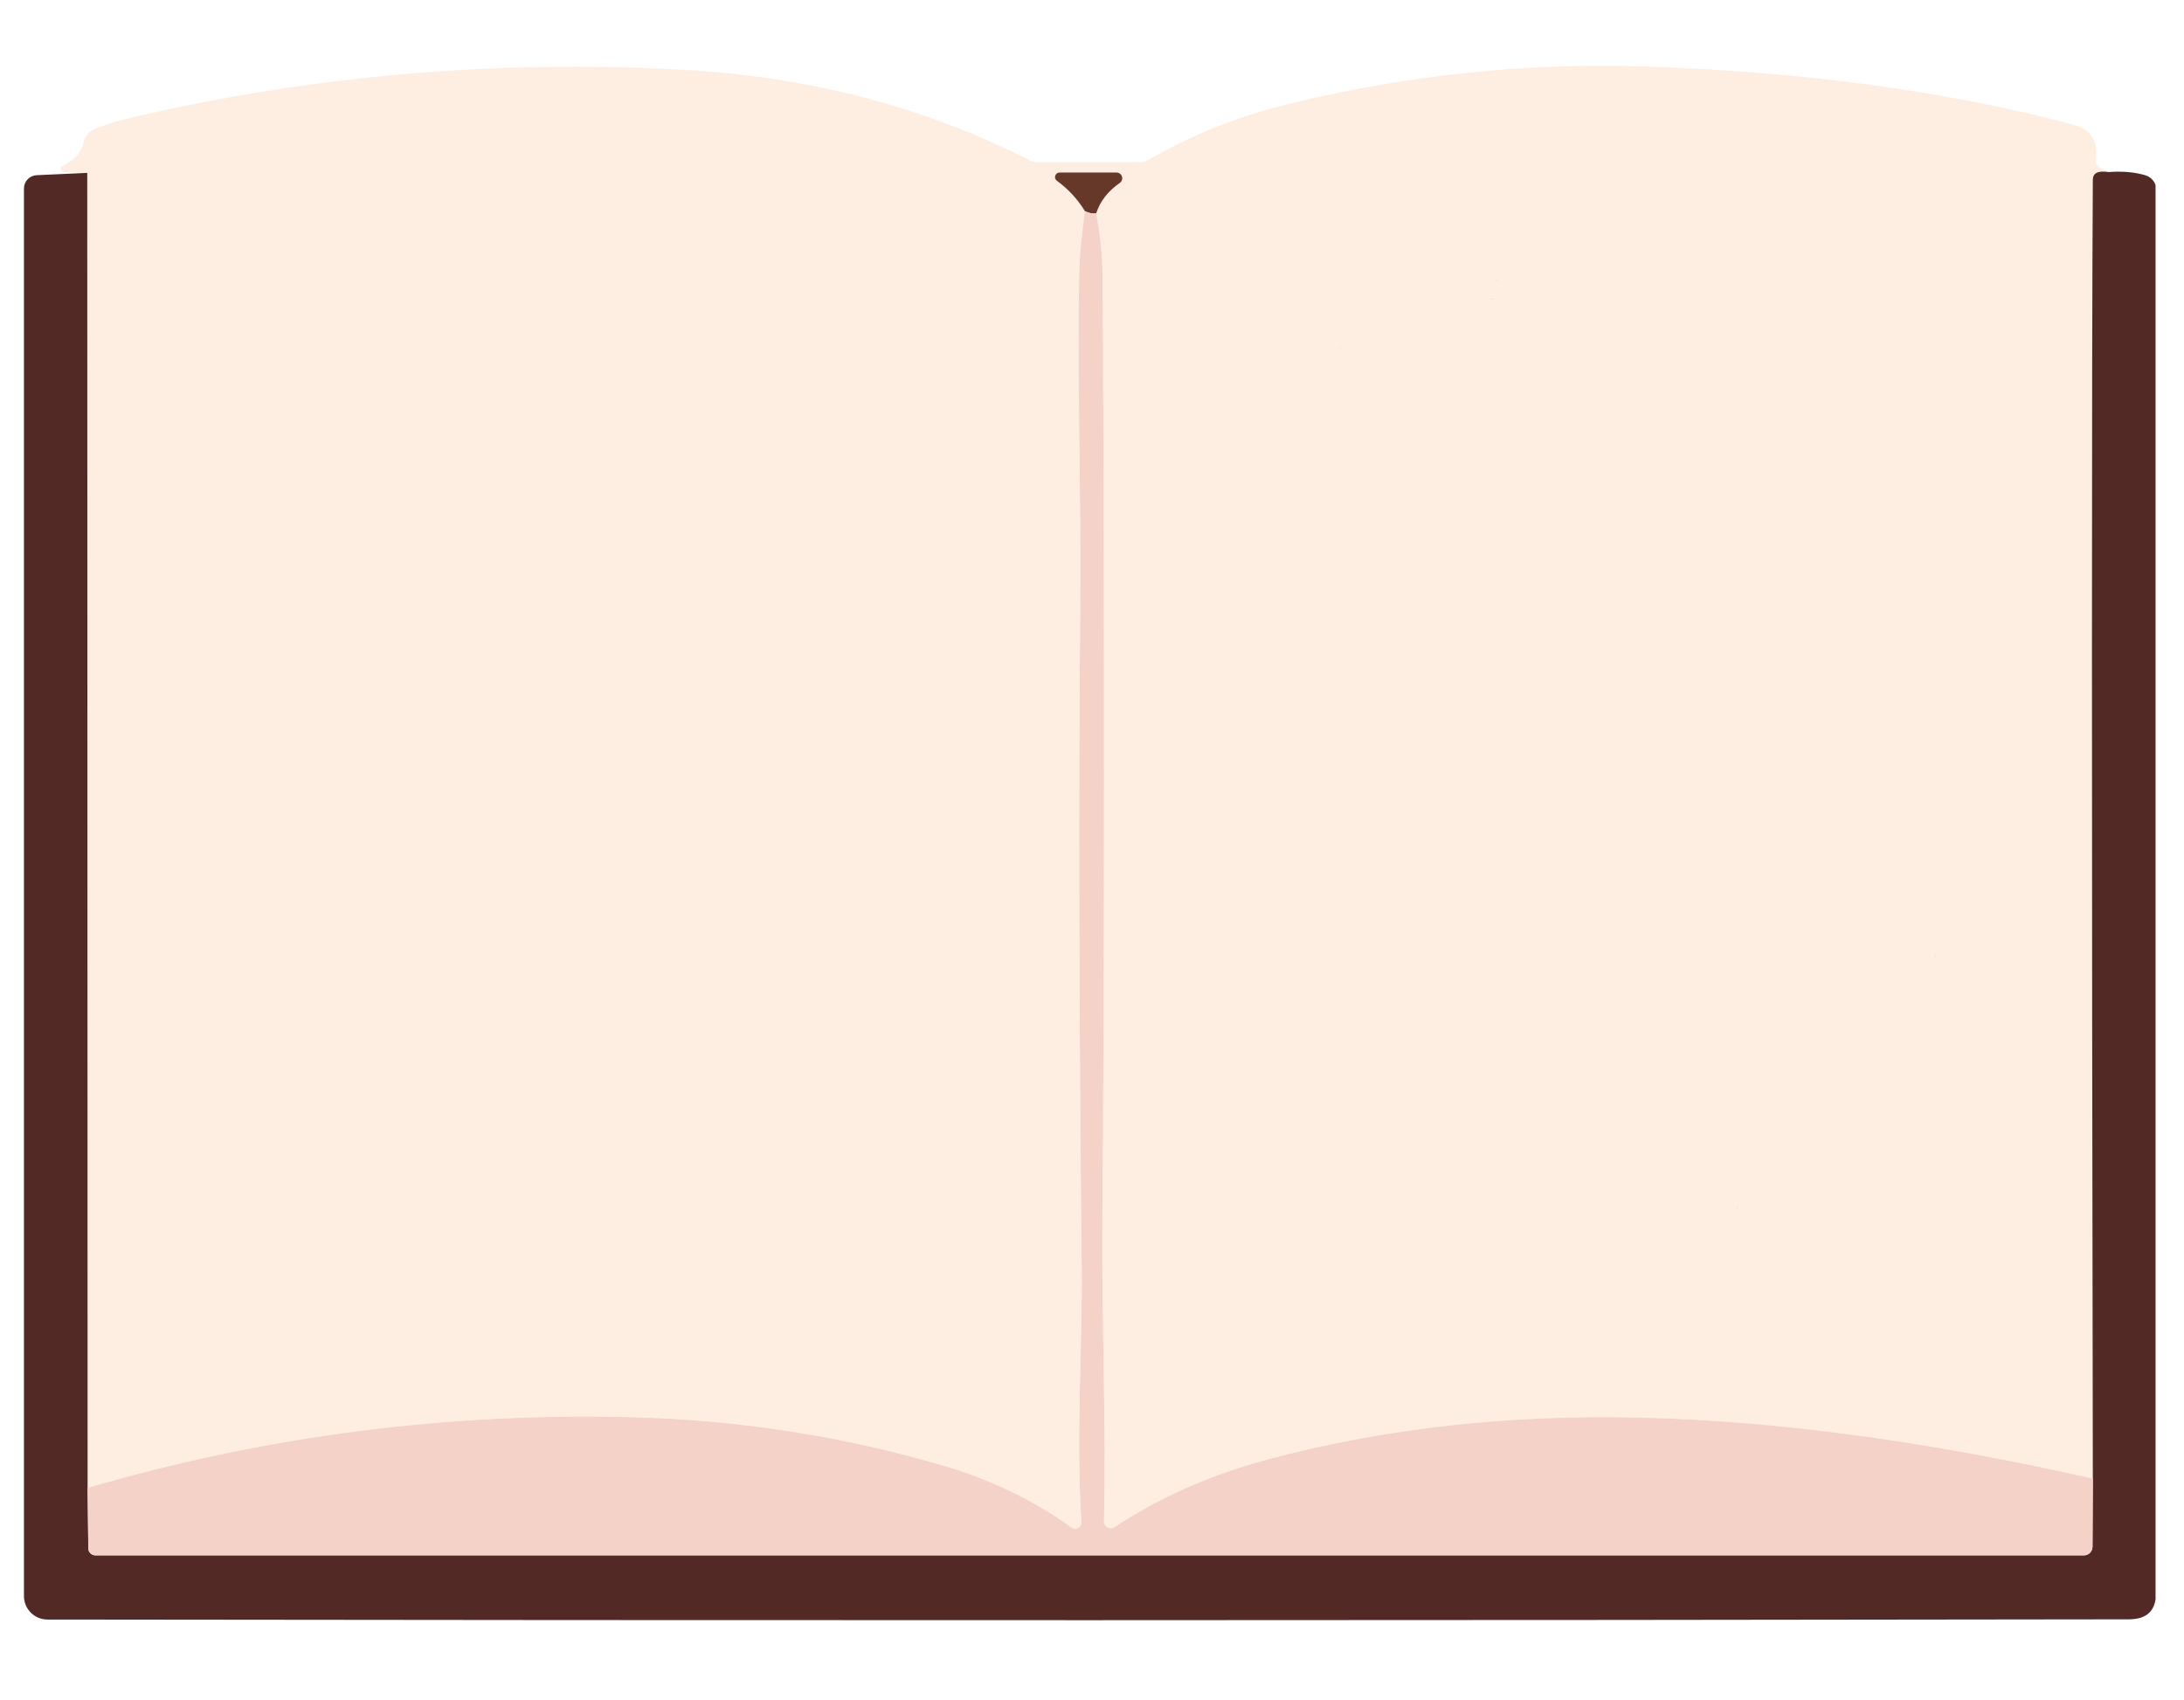
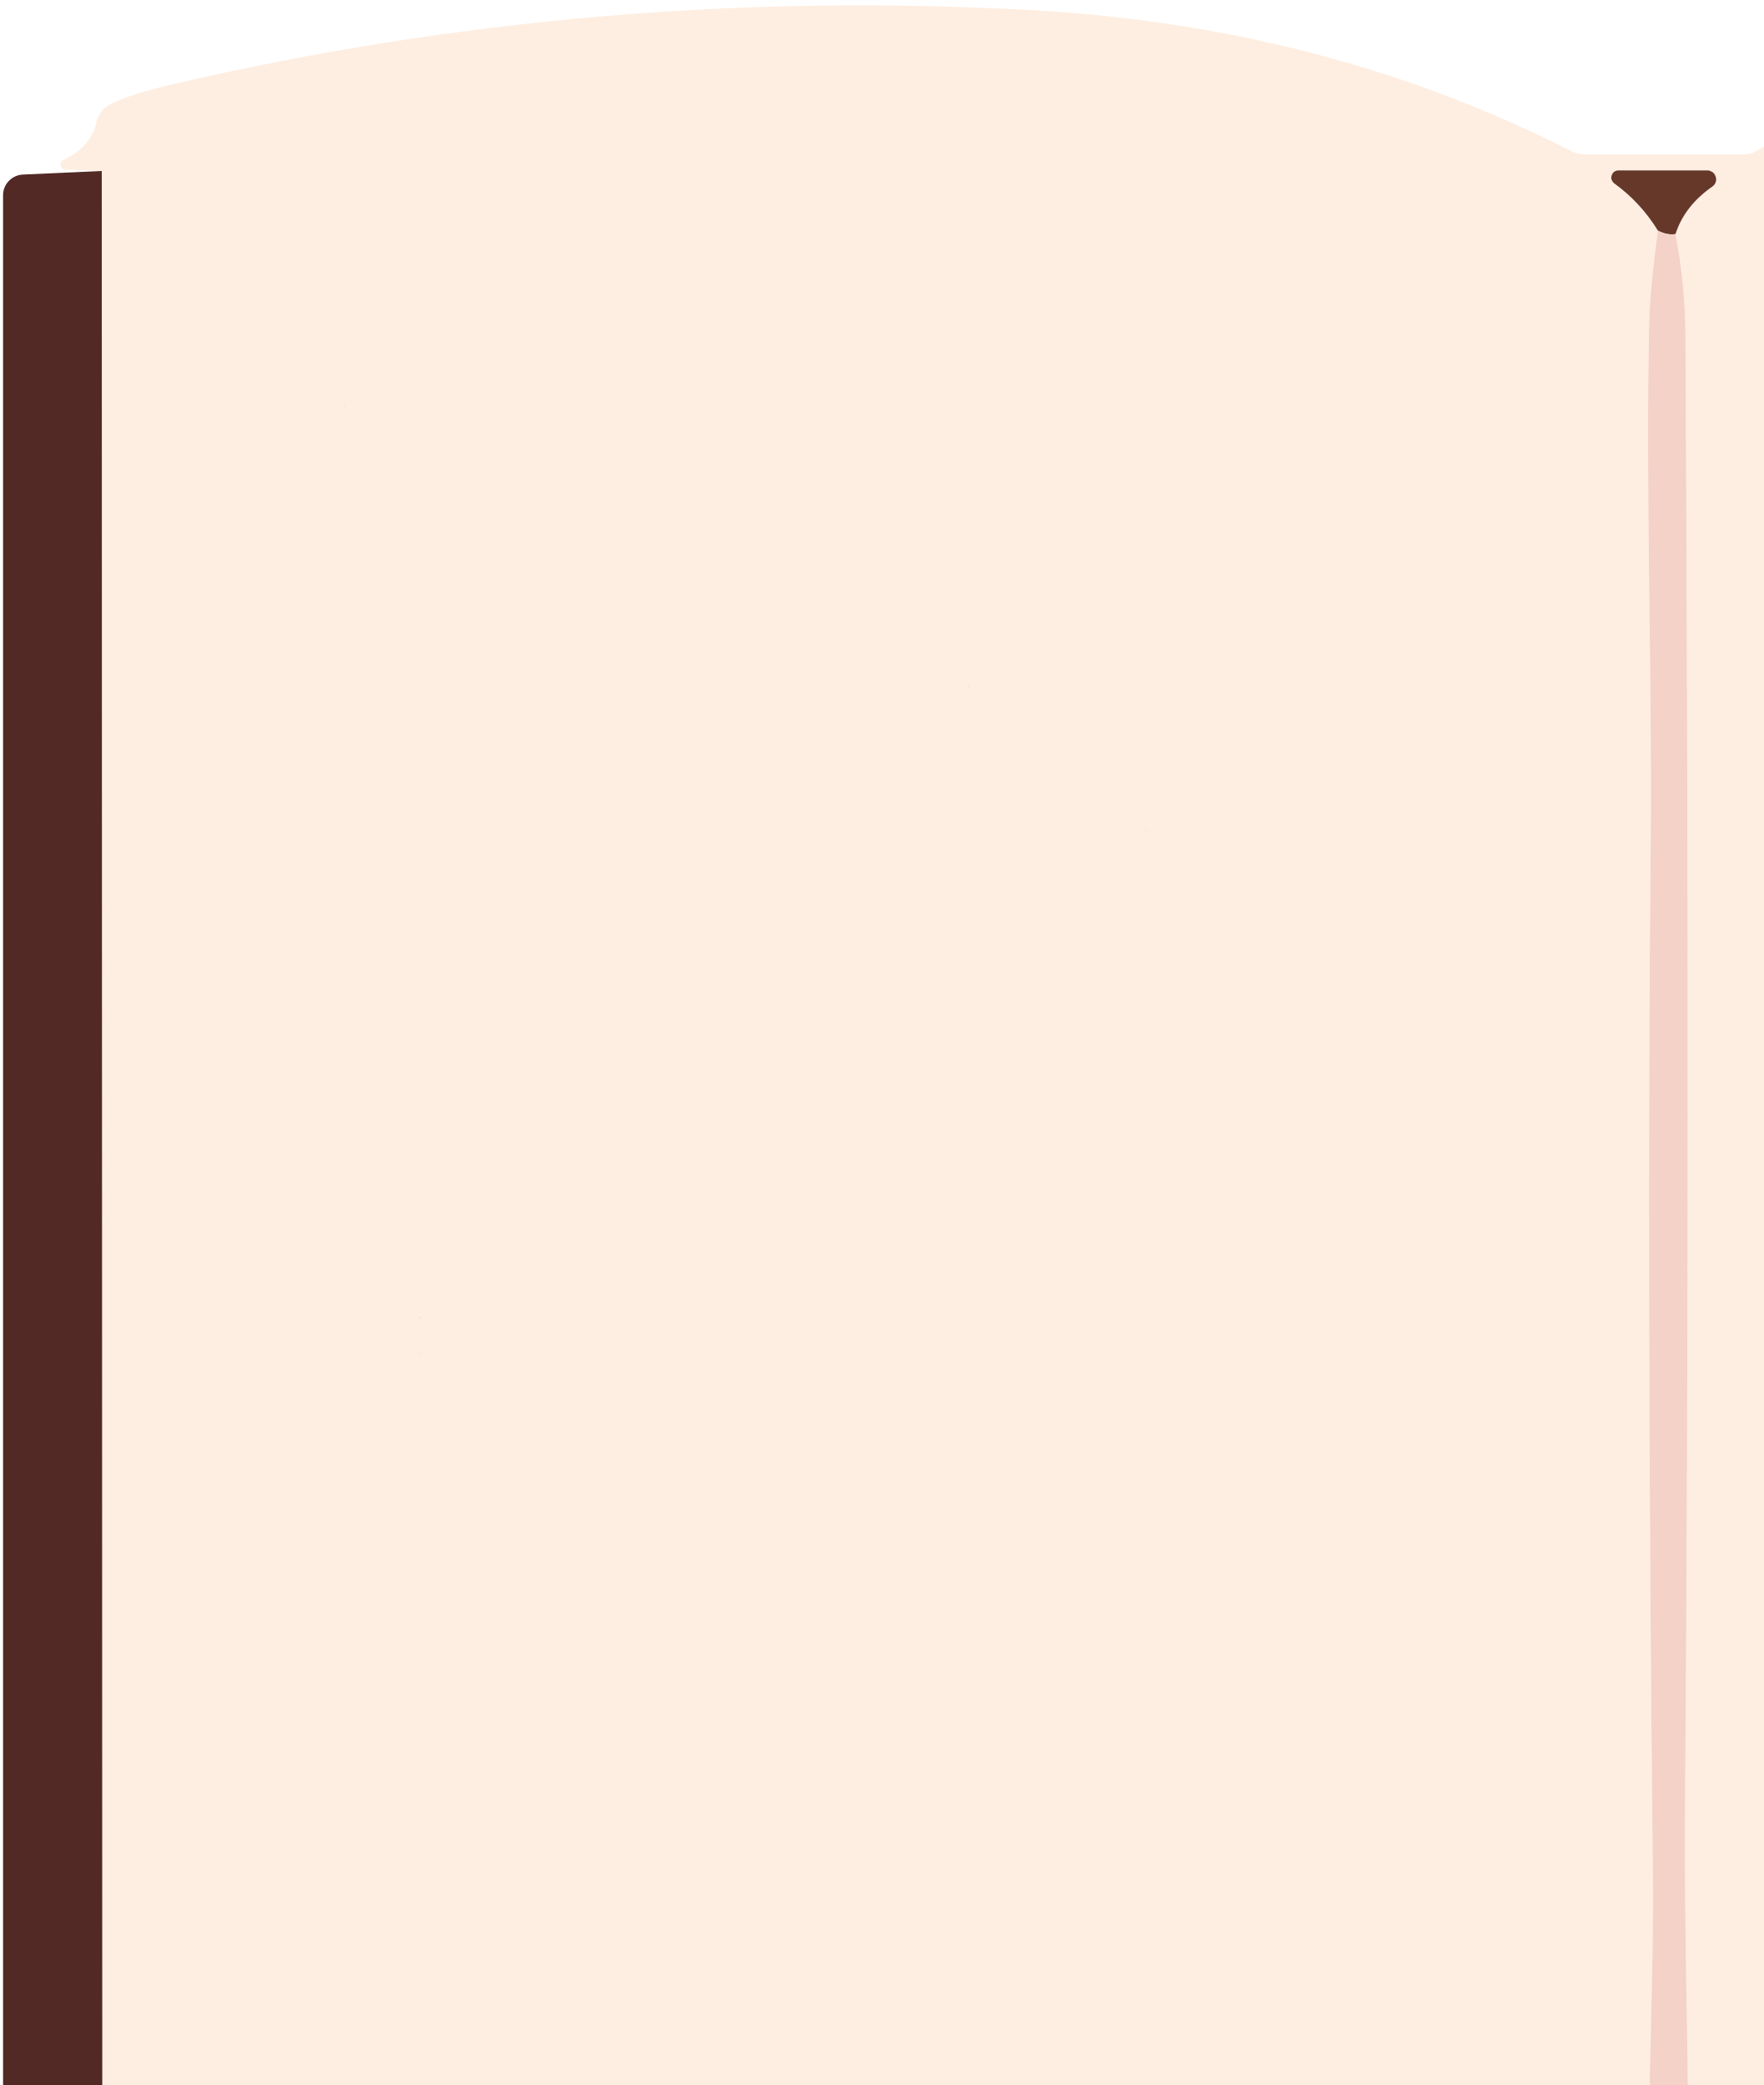
- <svg xmlns="http://www.w3.org/2000/svg" version="1.2" viewBox="0 0 794 618" width="794" height="618">
+ <svg xmlns="http://www.w3.org/2000/svg" version="1.2" viewBox="0 0 411 486" width="411" height="486">
  <defs>
    <clipPath clipPathUnits="userSpaceOnUse" id="cp1">
-       <path d="m7.99 22.97h776.68v567.52h-776.68z" />
+       <path d="m-0.01-0.03h776.68v567.52h-776.68z" />
    </clipPath>
    <clipPath clipPathUnits="userSpaceOnUse" id="cp2">
-       <path d="m21.32 23.83h746.04v532.03h-746.04z" />
+       <path d="m13.32 0.83h746.04v532.03h-746.04z" />
    </clipPath>
    <clipPath clipPathUnits="userSpaceOnUse" id="cp3">
-       <path d="m8.71 61.6h774.95v527.47h-774.95z" />
+       <path d="m0.71 38.6h774.95v527.47h-774.95z" />
    </clipPath>
  </defs>
  <style>
		.s0 { fill: #feeee1 } 
		.s1 { fill: #663829 } 
		.s2 { fill: #522925 } 
		.s3 { fill: #f4d2c7 } 
	</style>
  <g>
-     <g id="Clip-Path" clip-path="url(#cp1)">
-       <g>
-         <path class="s0" d="m88.44 117.61c0-0.04 0-0.04-0.05-0.08q0.08 0.26 0.09 0.51c0-0.13-0.04-0.3-0.04-0.43zm1.31 101.51c0 0.04 0.04 0.08 0.04 0.12q0.07 0.06 0.13 0.13-0.12-0.12-0.17-0.25zm10.99-22.93c0.05 0.05 0.05 0.05 0.09 0.09q0.19 0.11 0.38 0.17-0.27-0.06-0.47-0.26zm5.24 133.9c-0.04-0.04-0.04-0.12-0.12-0.17q0.11 0.2 0.17 0.38c0-0.08 0-0.12-0.05-0.21zm100.5 93.73c0.04 0 0.09-0.05 0.12-0.05q0.27-0.13 0.47-0.33-0.26 0.25-0.59 0.38zm4.61-148.75l0.04-0.04c0-0.08 0.04-0.21 0.04-0.3 0 0.13-0.04 0.22-0.08 0.34zm22.37-92.03c0.13 0 0.26 0 0.34-0.04 0.04 0 0.04-0.04 0.08-0.09-0.12 0.09-0.29 0.13-0.42 0.13zm41.79 33.37q-0.2-0.05-0.38-0.04c0.16 0 0.38 0.04 0.54 0.13-0.04-0.05-0.12-0.05-0.16-0.09zm206.64-115q-0.06-0.05-0.13-0.04c0.13 0.04 0.22 0.13 0.3 0.21-0.04-0.08-0.13-0.12-0.17-0.17zm4.9 24.83c0.05 0.05 0.13 0.09 0.18 0.13 0.2 0.13 0.46 0.26 0.67 0.34-0.29-0.17-0.59-0.3-0.85-0.47zm26.7-34.51h-0.22q0.32 0.01 0.64 0.12c-0.13-0.03-0.3-0.07-0.42-0.12zm28.41 17.26c0.38-0.18 0.76-0.18 1.14-0.09-0.38-0.12-0.8-0.09-1.14 0.09zm1.1-6.94c0.64-0.21 1.27-0.17 1.87 0-0.6-0.21-1.27-0.21-1.87 0z" />
-         <path class="s0" d="m471.78 332.13c0.05-0.17 0.09-0.3 0.09-0.47v-0.2q-0.01 0.35-0.09 0.67zm0 0c0.05-0.17 0.09-0.3 0.09-0.47v-0.2q-0.01 0.35-0.09 0.67z" />
-         <path class="s0" d="m513.49 91.73h-0.22q0.32 0.01 0.64 0.12c-0.13-0.03-0.3-0.07-0.42-0.12zm105.64 329.46q0.06 0.07 0.13 0.13c0.13 0.09 0.29 0.17 0.42 0.25q-0.31-0.12-0.55-0.38zm0 0q0.06 0.07 0.13 0.13c0.13 0.09 0.29 0.17 0.42 0.25q-0.31-0.12-0.55-0.38zm-105.64-329.46h-0.22q0.32 0.01 0.64 0.12c-0.13-0.03-0.3-0.07-0.42-0.12z" />
-         <path class="s0" d="m513.49 91.73h-0.22q0.32 0.01 0.64 0.12c-0.13-0.03-0.3-0.07-0.42-0.12zm105.64 329.46q0.06 0.07 0.13 0.13c0.13 0.09 0.29 0.17 0.42 0.25q-0.31-0.12-0.55-0.38zm-105.64-329.46h-0.22q0.32 0.01 0.64 0.12c-0.13-0.03-0.3-0.07-0.42-0.12zm105.64 329.46q0.06 0.07 0.13 0.13c0.13 0.09 0.29 0.17 0.42 0.25q-0.31-0.12-0.55-0.38z" />
-         <path class="s0" d="m619.13 421.19q0.06 0.07 0.13 0.13c0.13 0.09 0.29 0.17 0.42 0.25q-0.31-0.12-0.55-0.38zm-105.86-329.46q0.32 0.01 0.64 0.12c-0.13-0.04-0.3-0.07-0.42-0.12zm105.85 329.46q0.07 0.07 0.13 0.13c0.13 0.09 0.3 0.17 0.43 0.25q-0.31-0.12-0.56-0.38zm-105.64-329.46h-0.21q0.31 0.01 0.63 0.12c-0.13-0.03-0.3-0.07-0.42-0.12z" />
-         <g id="Clip-Path" clip-path="url(#cp2)">
-           <g>
-             <path class="s0" d="m763.52 60.98c-1.06-0.55-1.69-1.73-1.57-2.96q1.27-10.15-8.12-12.68-68.83-18.34-156.31-21.19c-42.98-1.36-85.69 3.13-128.24 13.44-19.03 4.61-36.33 11.51-51.89 20.6-0.84 0.51-1.82 0.77-2.79 0.77h-37.26c-1.1 0-2.2-0.26-3.17-0.77q-57.02-28.99-125.65-32.82-101.12-5.64-199.71 17.13-10.33 2.36-15.27 4.91c-1.57 0.8-2.71 2.28-3.04 3.97q-1.14 5.77-7.66 8.89c-0.47 0.17-0.76 0.63-0.72 1.14 0 0.63 0.55 1.14 1.19 1.14l8.41 0.3 0.13 478.08c64.88-18.95 131.15-27.49 198.74-25.67q58.11 1.58 112.92 17.76c17.09 5.07 32.44 12.52 46.14 22.38 0.34 0.25 0.76 0.38 1.18 0.42h0.3q0.32-0.05 0.63-0.17 0.51-0.18 0.89-0.68c0.05 0 0.05-0.05 0.08-0.08q0.06-0.13 0.13-0.26 0.12-0.13 0.17-0.34c0.09-0.25 0.17-0.55 0.13-0.84-2.03-32.48 0.42-63.56 0.08-93.89-0.97-93.34-1.14-173.36-0.5-240.14 0.38-37.39-1.23-83.23-0.34-121.21q0.19-8.25 2.03-21.44-4.05-6.6-10.2-11.04c-0.08-0.08-0.16-0.12-0.25-0.25-0.08-0.09-0.17-0.21-0.21-0.3-0.25-0.38-0.3-0.84-0.13-1.27 0-0.13 0.09-0.25 0.17-0.38 0-0.04 0.04-0.04 0.04-0.08q0.14-0.18 0.26-0.3c0.12-0.13 0.3-0.21 0.47-0.3 0.17-0.08 0.42-0.12 0.63-0.12h20.73c0.13 0 0.29 0 0.42 0.04 0.12 0.04 0.21 0.04 0.33 0.13 0.21 0.08 0.43 0.17 0.6 0.33q0.2 0.19 0.34 0.38c0.07 0.13 0.17 0.26 0.2 0.43q0.08 0.12 0.09 0.25 0.08 0.26 0.09 0.51c0 0.68-0.34 1.31-0.89 1.69-4.32 3-7.2 6.72-8.59 11.08 1.52 7.83 2.28 15.74 2.33 23.81q1.06 194.65-0.09 341.4c-0.3 40.18 1.44 73.16 0.59 110.29q0 0.4 0.13 0.72c0.17 0.68 0.64 1.23 1.22 1.52 0.18 0.09 0.3 0.18 0.47 0.18q0.32 0.12 0.64 0.12c0.5 0 1.01-0.12 1.43-0.43q24.49-16.31 56.46-24.82c41.75-11.04 86.28-16.07 133.65-15.01 49.74 1.1 104.93 8.5 165.49 22.2q-0.63-365.86 0-472.24 0.06-3.63 5.71-2.75zm-678.13 54.76c0.13-0.04 0.3-0.04 0.42-0.08h0.17c-0.17 0-0.38 0.05-0.59 0.08zm3 1.78c0.05 0.04 0.05 0.04 0.05 0.09 0 0.13 0.04 0.29 0.04 0.42q-0.01-0.26-0.09-0.51zm1.4 101.72c0-0.04-0.04-0.08-0.04-0.13q0.05 0.13 0.16 0.25-0.06-0.06-0.12-0.12zm11.04-22.97c-0.04-0.04-0.04-0.04-0.09-0.08q0.2 0.19 0.47 0.25-0.19-0.06-0.38-0.17zm5.03 133.65c0.09 0.04 0.09 0.13 0.12 0.17 0.05 0.08 0.05 0.13 0.05 0.21q-0.06-0.19-0.17-0.38zm48.89-50.63l-0.04-0.04q0.07 0.05 0.21 0.04zm25.72-186.47c0.04 0.05 0.04 0.05 0.08 0.09 0.09 0.08 0.13 0.21 0.13 0.29q-0.08-0.19-0.21-0.38zm3.72 152.47c-0.09 0.08-0.17 0.08-0.26 0.13q0.13-0.06 0.26-0.17 0-0.01 0 0.04zm22.41 178.48c-0.04 0-0.08 0.04-0.12 0.04q0.33-0.13 0.59-0.38-0.2 0.2-0.47 0.34zm0.98-1.27c0.09-0.25 0.13-0.46 0.09-0.72q0.05 0.13 0.04 0.26-0.01 0.26-0.13 0.46zm2.62-149.04c0.05 0 0.05 0 0.09 0q0.06 0.01 0.12 0.08-0.14-0.07-0.21-0.08zm0.93 1.57l-0.04 0.04c0.04-0.13 0.08-0.21 0.08-0.34 0 0.08-0.04 0.21-0.04 0.3zm22.67-92.04c-0.08 0.05-0.21 0.05-0.34 0.05 0.13 0 0.3-0.05 0.42-0.13-0.04 0.04-0.04 0.08-0.08 0.08zm16.37 78.63v-0.13q0.01-0.07 0.08-0.13-0.07 0.13-0.08 0.26zm24.7-45.26q0.19-0.01 0.38 0.04c0.04 0.05 0.12 0.05 0.17 0.09-0.17-0.09-0.38-0.13-0.55-0.13zm197 115.29c0 0.17-0.04 0.3-0.09 0.47q0.08-0.31 0.09-0.68zm9.89-230.29q0.07-0.01 0.13 0.04c0.04 0.05 0.13 0.09 0.17 0.17q-0.12-0.13-0.3-0.21zm5.21 25c-0.04-0.05-0.13-0.08-0.17-0.13 0.25 0.17 0.55 0.3 0.84 0.46-0.21-0.07-0.46-0.2-0.67-0.33zm3.63-4.65h-0.17q0.26-0.01 0.51-0.09c-0.12 0.04-0.21 0.09-0.34 0.09zm7.45 325.11c0.08 0 0.17-0.05 0.25-0.05h0.34c-0.21 0-0.38 0-0.59 0.05zm8.8 25.54h-0.47c0.21 0 0.47 0 0.68-0.04-0.09 0.04-0.14 0.04-0.21 0.04zm0.58-5.88h-0.25c0.12 0 0.3 0 0.43-0.04-0.05 0.04-0.13 0.04-0.18 0.04zm5.29-374.72h-0.34c0.3-0.08 0.51-0.13 0.81-0.04q-0.27-0.01-0.47 0.04zm0.55-0.04h0.22c0.12 0.04 0.29 0.08 0.42 0.12q-0.32-0.12-0.64-0.12zm15.02 18.57c0.17-0.13 0.29-0.26 0.46-0.34 0.05-0.04 0.13-0.04 0.17-0.04q-0.32 0.12-0.63 0.38zm13.62-1.32c0.33-0.17 0.76-0.2 1.13-0.08-0.37-0.09-0.75-0.09-1.13 0.08zm1.09-6.93c0.6-0.21 1.27-0.21 1.87 0-0.6-0.17-1.23-0.21-1.87 0zm63.27 318.13c0.05-0.05 0.05-0.05 0.09-0.05q0.06-0.01 0.13 0.05zm12.99 1.14q-0.07-0.06-0.13-0.13 0.24 0.26 0.55 0.38c-0.13-0.08-0.3-0.17-0.42-0.25zm12.21 18.19c0.26-0.42 0.43-0.89 0.43-1.4q0.01 0.76-0.43 1.4zm4.95-7.41c-0.04 0.05-0.12 0.05-0.21 0.09q0.19-0.12 0.38-0.3c-0.04 0.09-0.12 0.14-0.17 0.21zm46.95-99.43c-0.04 0.05-0.04 0.05-0.08 0.08 0.04-0.08 0.12-0.17 0.17-0.29 0 0.09-0.05 0.13-0.09 0.21zm20.34 14.55q-0.3 0.52-0.68 0.97 0.45-0.55 0.77-1.18c0 0.09-0.05 0.13-0.09 0.21zm13.24-184.91q-0.01 0.15-0.09 0.21c0.09-0.21 0.13-0.46 0.13-0.67q0.01 0.27-0.04 0.46z" />
+     <g id="Clip-Path: Clip-Path" clip-path="url(#cp1)">
+       <g id="Clip-Path">
+         <g>
+           <path class="s0" d="m80.44 94.61c0-0.04 0-0.04-0.05-0.08q0.08 0.26 0.09 0.51c0-0.13-0.04-0.3-0.04-0.43zm1.31 101.51c0 0.04 0.04 0.08 0.04 0.12q0.07 0.06 0.13 0.13-0.12-0.12-0.17-0.25zm10.99-22.93c0.05 0.05 0.05 0.05 0.09 0.09q0.19 0.11 0.38 0.17-0.27-0.06-0.47-0.26zm5.24 133.9c-0.04-0.04-0.04-0.12-0.12-0.17q0.11 0.2 0.17 0.38c0-0.08 0-0.12-0.05-0.21zm100.5 93.73c0.04 0 0.09-0.05 0.12-0.05q0.27-0.13 0.47-0.33-0.26 0.25-0.59 0.38zm4.61-148.75l0.04-0.04c0-0.08 0.04-0.21 0.04-0.3 0 0.13-0.04 0.22-0.08 0.34zm22.37-92.03c0.13 0 0.26 0 0.34-0.04 0.04 0 0.04-0.04 0.08-0.09-0.12 0.09-0.29 0.13-0.42 0.13zm41.79 33.37q-0.2-0.05-0.38-0.04c0.16 0 0.38 0.04 0.54 0.13-0.04-0.05-0.12-0.05-0.16-0.09zm206.64-115q-0.06-0.05-0.13-0.04c0.13 0.04 0.22 0.13 0.3 0.21-0.04-0.08-0.13-0.12-0.17-0.17zm4.9 24.83q0.09 0.07 0.18 0.13c0.2 0.13 0.46 0.26 0.67 0.34-0.29-0.17-0.59-0.3-0.85-0.47zm26.7-34.51h-0.22q0.32 0.01 0.64 0.12c-0.13-0.03-0.3-0.07-0.42-0.12zm28.41 17.26c0.38-0.18 0.76-0.18 1.14-0.09-0.38-0.12-0.8-0.09-1.14 0.09zm1.1-6.94c0.64-0.21 1.27-0.17 1.87 0-0.6-0.21-1.27-0.21-1.87 0z" />
+           <path class="s0" d="m463.78 309.13c0.05-0.17 0.09-0.3 0.09-0.47v-0.2q-0.01 0.35-0.09 0.67zm0 0c0.05-0.17 0.09-0.3 0.09-0.47v-0.2q-0.01 0.35-0.09 0.67z" />
+           <path class="s0" d="m505.49 68.73h-0.22q0.32 0.01 0.64 0.12c-0.13-0.03-0.3-0.07-0.42-0.12zm105.64 329.46q0.06 0.07 0.13 0.13 0.21 0.13 0.42 0.25-0.31-0.12-0.55-0.38zm0 0q0.06 0.07 0.13 0.13 0.21 0.13 0.42 0.25-0.31-0.12-0.55-0.38zm-105.64-329.46h-0.22q0.32 0.01 0.64 0.12c-0.13-0.03-0.3-0.07-0.42-0.12z" />
+           <path class="s0" d="m505.49 68.73h-0.22q0.32 0.01 0.64 0.12c-0.13-0.03-0.3-0.07-0.42-0.12zm105.64 329.46q0.06 0.07 0.13 0.13 0.21 0.13 0.42 0.25-0.31-0.12-0.55-0.38zm-105.64-329.46h-0.22q0.32 0.01 0.64 0.12c-0.13-0.03-0.3-0.07-0.42-0.12zm105.64 329.46q0.06 0.07 0.13 0.13 0.21 0.13 0.42 0.25-0.31-0.12-0.55-0.38z" />
+           <path class="s0" d="m611.12 398.19q0.07 0.07 0.13 0.13c0.13 0.09 0.3 0.17 0.43 0.25q-0.31-0.12-0.56-0.38zm-105.85-329.46q0.32 0.01 0.64 0.12c-0.13-0.04-0.3-0.07-0.42-0.12zm105.86 329.46q0.06 0.07 0.13 0.13 0.21 0.13 0.42 0.25-0.31-0.12-0.55-0.38zm-105.65-329.46h-0.21q0.31 0.01 0.63 0.12c-0.13-0.03-0.3-0.07-0.42-0.12z" />
+           <g id="Clip-Path: Clip-Path" clip-path="url(#cp2)">
+             <g id="Clip-Path">
+               <g>
+                 <path class="s0" d="m755.52 37.98c-1.06-0.55-1.69-1.73-1.57-2.96q1.27-10.15-8.12-12.68-68.83-18.34-156.31-21.19c-42.98-1.36-85.69 3.13-128.24 13.44-19.03 4.61-36.33 11.51-51.89 20.6-0.84 0.51-1.82 0.77-2.79 0.77h-37.26c-1.1 0-2.2-0.26-3.17-0.77q-57.02-28.99-125.65-32.82-101.12-5.64-199.71 17.13-10.33 2.36-15.27 4.91c-1.57 0.8-2.71 2.28-3.04 3.97q-1.14 5.77-7.66 8.89c-0.47 0.17-0.76 0.63-0.72 1.14 0 0.63 0.55 1.14 1.19 1.14l8.41 0.3 0.13 478.08c64.88-18.95 131.15-27.49 198.74-25.67q58.11 1.58 112.92 17.76c17.09 5.07 32.44 12.52 46.14 22.38 0.34 0.25 0.76 0.38 1.18 0.42h0.3q0.32-0.05 0.63-0.17 0.51-0.18 0.89-0.68c0.05 0 0.05-0.05 0.08-0.08q0.06-0.13 0.13-0.26 0.12-0.13 0.17-0.34c0.09-0.25 0.17-0.55 0.13-0.84-2.03-32.48 0.42-63.56 0.08-93.89-0.97-93.34-1.14-173.36-0.5-240.14 0.38-37.39-1.23-83.23-0.34-121.21q0.19-8.25 2.03-21.44-4.05-6.6-10.2-11.04c-0.08-0.08-0.16-0.12-0.25-0.25-0.08-0.09-0.17-0.21-0.21-0.3-0.25-0.38-0.3-0.84-0.13-1.27 0-0.13 0.09-0.25 0.17-0.38 0-0.04 0.04-0.04 0.04-0.08q0.14-0.18 0.26-0.3c0.12-0.13 0.3-0.21 0.47-0.3 0.17-0.08 0.42-0.12 0.63-0.12h20.73c0.13 0 0.29 0 0.42 0.04 0.12 0.04 0.21 0.04 0.33 0.13 0.21 0.08 0.43 0.17 0.6 0.33q0.2 0.19 0.34 0.38c0.07 0.13 0.17 0.26 0.2 0.43q0.08 0.12 0.09 0.25 0.08 0.26 0.09 0.51c0 0.68-0.34 1.31-0.89 1.69-4.32 3-7.2 6.72-8.59 11.08 1.52 7.83 2.28 15.74 2.33 23.81q1.06 194.65-0.09 341.4c-0.3 40.18 1.44 73.16 0.59 110.29q0 0.4 0.13 0.72c0.17 0.68 0.64 1.23 1.22 1.52 0.18 0.09 0.3 0.18 0.47 0.18q0.32 0.12 0.64 0.12c0.5 0 1.01-0.12 1.43-0.43q24.49-16.31 56.46-24.82c41.75-11.04 86.28-16.07 133.65-15.01 49.74 1.1 104.93 8.5 165.49 22.2q-0.63-365.86 0-472.24 0.06-3.63 5.71-2.75zm-678.13 54.76c0.13-0.04 0.3-0.04 0.42-0.08h0.17c-0.17 0-0.38 0.05-0.59 0.08zm3 1.78c0.05 0.04 0.05 0.04 0.05 0.09 0 0.13 0.04 0.29 0.04 0.42q-0.01-0.26-0.09-0.51zm1.4 101.72c0-0.04-0.04-0.08-0.04-0.13q0.05 0.13 0.16 0.25-0.06-0.06-0.12-0.12zm11.04-22.97c-0.04-0.04-0.04-0.04-0.09-0.08q0.2 0.19 0.47 0.25-0.19-0.06-0.38-0.17zm5.03 133.65c0.09 0.04 0.09 0.13 0.12 0.17 0.05 0.08 0.05 0.13 0.05 0.21q-0.06-0.19-0.17-0.38zm48.89-50.63l-0.04-0.04q0.07 0.05 0.21 0.04zm25.72-186.47c0.04 0.05 0.04 0.05 0.08 0.09 0.09 0.08 0.13 0.21 0.13 0.29q-0.08-0.19-0.21-0.38zm3.72 152.47c-0.09 0.08-0.17 0.08-0.26 0.13q0.13-0.06 0.26-0.17 0-0.01 0 0.04zm22.41 178.48c-0.04 0-0.08 0.04-0.12 0.04q0.33-0.13 0.59-0.38-0.2 0.2-0.47 0.34zm0.98-1.27c0.09-0.25 0.13-0.46 0.09-0.72q0.05 0.13 0.04 0.26-0.01 0.26-0.13 0.46zm2.62-149.04c0.05 0 0.05 0 0.09 0q0.06 0.01 0.12 0.08-0.14-0.07-0.21-0.08zm0.93 1.57l-0.04 0.04c0.04-0.13 0.08-0.21 0.08-0.34 0 0.08-0.04 0.21-0.04 0.3zm22.67-92.04c-0.08 0.05-0.21 0.05-0.34 0.05 0.13 0 0.3-0.05 0.42-0.13-0.04 0.04-0.04 0.08-0.08 0.08zm16.37 78.63v-0.13q0.01-0.07 0.08-0.13-0.07 0.13-0.08 0.26zm24.7-45.26q0.19-0.01 0.38 0.04c0.04 0.05 0.12 0.05 0.17 0.09-0.17-0.09-0.38-0.13-0.55-0.13zm197 115.29c0 0.17-0.04 0.3-0.09 0.47q0.08-0.31 0.09-0.68zm9.89-230.29q0.07-0.01 0.13 0.04c0.04 0.05 0.13 0.09 0.17 0.17q-0.12-0.13-0.3-0.21zm5.21 25c-0.04-0.05-0.13-0.08-0.17-0.13 0.25 0.17 0.55 0.3 0.84 0.46-0.21-0.07-0.46-0.2-0.67-0.33zm3.63-4.65h-0.17q0.26-0.01 0.51-0.09c-0.12 0.04-0.21 0.09-0.34 0.09zm7.45 325.11c0.08 0 0.17-0.05 0.25-0.05h0.34c-0.21 0-0.38 0-0.59 0.05zm8.8 25.54h-0.47c0.21 0 0.47 0 0.68-0.04-0.09 0.04-0.14 0.04-0.21 0.04zm0.58-5.88h-0.25c0.12 0 0.3 0 0.43-0.04-0.05 0.04-0.13 0.04-0.18 0.04zm5.29-374.72h-0.34c0.3-0.08 0.51-0.13 0.81-0.04q-0.27-0.01-0.47 0.04zm0.55-0.04h0.22c0.12 0.04 0.29 0.08 0.42 0.12q-0.32-0.12-0.64-0.12zm15.02 18.57c0.17-0.13 0.29-0.26 0.46-0.34 0.05-0.04 0.13-0.04 0.17-0.04q-0.32 0.12-0.63 0.38zm13.62-1.32c0.33-0.17 0.76-0.2 1.13-0.08-0.37-0.09-0.75-0.09-1.13 0.08zm1.09-6.93c0.6-0.21 1.27-0.21 1.87 0-0.6-0.17-1.23-0.21-1.87 0zm63.27 318.13c0.05-0.05 0.05-0.05 0.09-0.05q0.06-0.01 0.13 0.05zm12.99 1.14q-0.07-0.06-0.13-0.13 0.24 0.26 0.55 0.38c-0.13-0.08-0.3-0.17-0.42-0.25zm12.21 18.19c0.26-0.42 0.43-0.89 0.43-1.4q0.01 0.76-0.43 1.4zm4.95-7.41c-0.04 0.05-0.12 0.05-0.21 0.09q0.19-0.12 0.38-0.3c-0.04 0.09-0.12 0.14-0.17 0.21zm46.95-99.43c-0.04 0.05-0.04 0.05-0.08 0.08 0.04-0.08 0.12-0.17 0.17-0.29 0 0.09-0.05 0.13-0.09 0.21zm20.34 14.55q-0.3 0.52-0.68 0.97 0.45-0.55 0.77-1.18c0 0.09-0.05 0.13-0.09 0.21zm13.24-184.91q-0.01 0.15-0.09 0.21c0.09-0.21 0.13-0.46 0.13-0.67q0.01 0.27-0.04 0.46z" />
+               </g>
+             </g>
          </g>
+           <path class="s1" d="m400.01 41.79c0 0.68-0.34 1.32-0.89 1.7-4.32 3-7.2 6.72-8.59 11.07-1.31 0.21-2.66-0.07-4.1-0.8q-4.05-6.59-10.2-11.03c-0.08-0.09-0.16-0.13-0.25-0.26-0.08-0.08-0.17-0.21-0.21-0.3-0.25-0.38-0.3-0.84-0.13-1.27q0.06-0.19 0.17-0.38c0-0.04 0.04-0.04 0.04-0.08q0.14-0.18 0.26-0.3 0.2-0.18 0.47-0.29 0.31-0.13 0.63-0.13h20.73c0.13 0 0.29 0 0.42 0.04 0.12 0.05 0.21 0.05 0.33 0.13 0.21 0.08 0.43 0.17 0.6 0.34q0.2 0.18 0.34 0.38c0.07 0.13 0.16 0.25 0.2 0.42q0.08 0.13 0.09 0.25 0.08 0.26 0.09 0.51z" />
+           <g id="Clip-Path: Clip-Path" clip-path="url(#cp3)">
+             <g id="Clip-Path">
+               <g>
+                 <path class="s2" d="m775.95 46.07q0 451.57-0.13 510.14 0 9.45-9.77 9.51-377.6 0.59-756.79 0.08c-4.7 0-8.55-3.8-8.55-8.5v-511.79c0-2.58 2.04-4.69 4.61-4.82l18.4-0.84 0.13 478.08 0.25 21.95c0 1.43 1.18 2.58 2.58 2.58h722.92c1.73 0 3.13-1.4 3.13-3.14l0.12-24.78q-0.64-365.85 0-472.24 0.06-3.63 5.71-2.75c5.16-0.38 9.64 0.04 13.45 1.19 2.33 0.71 3.94 2.87 3.94 5.33z" />
+               </g>
+             </g>
+           </g>
+           <path class="s3" d="m752.86 514.54l-0.13 24.78c0 1.74-1.39 3.14-3.13 3.14h-722.92c-1.39 0-2.57-1.15-2.57-2.58l-0.26-21.95c64.88-18.95 131.15-27.49 198.74-25.67q58.11 1.58 112.92 17.76c17.09 5.07 32.44 12.52 46.14 22.38 0.34 0.25 0.76 0.37 1.18 0.42h0.3c0.21-0.05 0.42-0.08 0.63-0.17q0.51-0.18 0.89-0.68c0.05 0 0.05-0.05 0.08-0.08q0.06-0.13 0.13-0.26 0.12-0.13 0.17-0.34c0.09-0.25 0.17-0.55 0.13-0.84-2.03-32.48 0.42-63.56 0.08-93.89-0.97-93.34-1.14-173.36-0.5-240.14 0.38-37.39-1.23-83.23-0.34-121.21q0.19-8.25 2.03-21.44c1.44 0.72 2.79 1.01 4.1 0.8 1.52 7.83 2.28 15.74 2.33 23.81q1.06 194.65-0.09 341.4c-0.3 40.18 1.44 73.16 0.59 110.29q0 0.39 0.13 0.72c0.17 0.68 0.64 1.23 1.22 1.52 0.18 0.09 0.3 0.18 0.47 0.18q0.32 0.12 0.64 0.12c0.5 0 1.01-0.12 1.43-0.43q24.49-16.31 56.46-24.82c41.75-11.04 86.28-16.07 133.65-15.01 49.74 1.09 104.93 8.49 165.5 22.19z" />
+           <path class="s1" d="m474.06 78.59c-0.08-0.09-0.17-0.18-0.3-0.21q0.07-0.01 0.13 0.04c0.04 0.04 0.13 0.08 0.17 0.17z" />
+           <path class="s1" d="m479.64 103.71c-0.21-0.08-0.47-0.21-0.68-0.34-0.04-0.04-0.12-0.08-0.17-0.13 0.26 0.17 0.56 0.3 0.85 0.47z" />
+           <path class="s1" d="m505.91 68.85q-0.32-0.11-0.64-0.12h0.22c0.12 0.05 0.29 0.09 0.42 0.12z" />
+           <path class="s1" d="m535.04 85.9c-0.38-0.08-0.76-0.08-1.14 0.09 0.34-0.18 0.76-0.21 1.14-0.09z" />
+           <path class="s1" d="m536.87 79.05c-0.6-0.17-1.23-0.21-1.87 0 0.6-0.21 1.27-0.21 1.87 0z" />
+           <path class="s1" d="m80.48 95.04q-0.01-0.25-0.09-0.51c0.05 0.04 0.05 0.04 0.05 0.08 0 0.13 0.04 0.3 0.04 0.43z" />
+           <path class="s1" d="m93.21 173.45q-0.19-0.05-0.38-0.17c-0.04-0.04-0.04-0.04-0.09-0.09q0.2 0.2 0.47 0.26z" />
+           <path class="s1" d="m98.03 307.31q-0.05-0.19-0.17-0.38c0.09 0.04 0.09 0.13 0.12 0.17 0.05 0.08 0.05 0.12 0.05 0.21z" />
+           <path class="s1" d="m98.06 308.09q0.07-0.38-0.03-0.78 0.1 0.38 0.03 0.78z" />
+           <path class="s1" d="m97.73 308.83q0.26-0.36 0.33-0.74-0.07 0.38-0.33 0.74z" />
+           <path class="s1" d="m97.98 315.43q0.2 0.12 0.38 0.25c-0.04 0-0.12-0.04-0.16-0.08-0.08-0.05-0.17-0.09-0.22-0.17z" />
+           <path class="s1" d="m225.88 159.91c-0.04 0.05-0.04 0.09-0.08 0.09-0.08 0.04-0.21 0.04-0.34 0.04 0.13 0 0.3-0.04 0.42-0.13z" />
+           <path class="s3" d="m81.91 196.37q-0.06-0.06-0.12-0.12c0-0.04-0.04-0.09-0.04-0.13q0.05 0.13 0.16 0.25z" />
+           <path class="s1" d="m267.41 193.5c-0.17-0.09-0.38-0.13-0.55-0.13q0.19-0.01 0.38 0.04c0.05 0.04 0.13 0.04 0.17 0.09z" />
+           <path class="s1" d="m203.17 251.73c0 0.09-0.04 0.22-0.04 0.3l-0.04 0.05c0.04-0.13 0.08-0.22 0.08-0.35z" />
+           <path class="s2" d="m598.36 397.14c-0.04 0-0.04 0-0.09 0.04h0.22q-0.07-0.05-0.13-0.04zm25.12 19.37c0.3-0.42 0.42-0.89 0.42-1.39q-0.02 0.76-0.42 1.39zm51.81-106.75c0.04-0.04 0.04-0.04 0.08-0.08 0.05-0.08 0.09-0.13 0.09-0.21-0.04 0.12-0.13 0.2-0.17 0.29zm19.75 15.44c0.25-0.3 0.46-0.64 0.68-0.98 0.04-0.07 0.08-0.12 0.08-0.2q-0.32 0.62-0.76 1.18z" />
+           <path class="s0" d="m675.29 309.76c0.04-0.04 0.04-0.04 0.08-0.08 0.05-0.08 0.09-0.13 0.09-0.21-0.04 0.12-0.13 0.2-0.17 0.29zm19.75 15.44c0.25-0.3 0.46-0.64 0.68-0.98 0.04-0.07 0.08-0.12 0.08-0.2q-0.32 0.62-0.76 1.18z" />
+           <path class="s1" d="m463.78 309.13c0.05-0.17 0.09-0.3 0.09-0.47v-0.2q-0.01 0.35-0.09 0.67z" />
+           <path class="s1" d="m199.07 400.44q-0.2 0.2-0.47 0.33c-0.04 0-0.08 0.05-0.12 0.05q0.33-0.13 0.59-0.38z" />
+           <path class="s0" d="m598.49 397.18h-0.22c0.05-0.04 0.05-0.04 0.09-0.04q0.06-0.01 0.13 0.04z" />
+           <path class="s0" d="m623.9 415.11c0 0.51-0.12 0.97-0.42 1.4q0.41-0.63 0.42-1.4z" />
        </g>
-         <path class="s1" d="m408.01 64.79c0 0.68-0.34 1.32-0.89 1.7-4.32 3-7.2 6.72-8.59 11.07-1.31 0.21-2.66-0.07-4.1-0.8q-4.05-6.59-10.2-11.03c-0.08-0.09-0.16-0.13-0.25-0.26-0.08-0.08-0.17-0.21-0.21-0.3-0.25-0.38-0.3-0.84-0.13-1.27q0.06-0.19 0.17-0.38c0-0.04 0.04-0.04 0.04-0.08q0.14-0.18 0.26-0.3 0.2-0.18 0.47-0.29 0.31-0.13 0.63-0.13h20.73c0.13 0 0.29 0 0.42 0.04 0.12 0.05 0.21 0.05 0.33 0.13 0.21 0.08 0.43 0.17 0.6 0.34q0.2 0.18 0.34 0.38c0.07 0.13 0.16 0.25 0.2 0.42q0.08 0.13 0.09 0.25 0.08 0.26 0.09 0.51z" />
-         <g id="Clip-Path" clip-path="url(#cp3)">
-           <g>
-             <path class="s2" d="m783.95 69.07q0 451.57-0.13 510.14 0 9.45-9.77 9.51-377.6 0.59-756.79 0.08c-4.7 0-8.55-3.8-8.55-8.5v-511.79c0-2.58 2.04-4.69 4.61-4.82l18.4-0.84 0.13 478.08 0.25 21.95c0 1.43 1.18 2.58 2.58 2.58h722.92c1.73 0 3.13-1.4 3.13-3.14l0.12-24.78q-0.64-365.85 0-472.24 0.06-3.63 5.71-2.75c5.16-0.38 9.64 0.04 13.45 1.19 2.33 0.71 3.94 2.87 3.94 5.33z" />
-           </g>
-         </g>
-         <path class="s3" d="m760.86 537.54l-0.13 24.78c0 1.74-1.39 3.14-3.13 3.14h-722.92c-1.39 0-2.57-1.15-2.57-2.58l-0.26-21.95c64.88-18.95 131.15-27.49 198.74-25.67q58.11 1.58 112.92 17.76c17.09 5.07 32.44 12.52 46.14 22.38 0.34 0.25 0.76 0.37 1.18 0.42h0.3c0.21-0.05 0.42-0.08 0.63-0.17q0.51-0.18 0.89-0.68c0.05 0 0.05-0.05 0.08-0.08q0.06-0.13 0.13-0.26 0.12-0.13 0.17-0.34c0.09-0.25 0.17-0.55 0.13-0.84-2.03-32.48 0.42-63.56 0.08-93.89-0.97-93.34-1.14-173.36-0.5-240.14 0.38-37.39-1.23-83.23-0.34-121.21q0.19-8.25 2.03-21.44c1.44 0.72 2.79 1.01 4.1 0.8 1.52 7.83 2.28 15.74 2.33 23.81q1.06 194.65-0.09 341.4c-0.3 40.18 1.44 73.16 0.59 110.29q0 0.39 0.13 0.72c0.17 0.68 0.64 1.23 1.22 1.52 0.18 0.09 0.3 0.18 0.47 0.18q0.32 0.12 0.64 0.12c0.5 0 1.01-0.12 1.43-0.43q24.49-16.31 56.46-24.82c41.75-11.04 86.28-16.07 133.65-15.01 49.74 1.09 104.93 8.49 165.5 22.19z" />
-         <path class="s1" d="m482.06 101.59c-0.08-0.09-0.17-0.18-0.3-0.21q0.07-0.01 0.13 0.04c0.04 0.04 0.13 0.08 0.17 0.17z" />
-         <path class="s1" d="m487.64 126.71c-0.21-0.08-0.47-0.21-0.68-0.34-0.04-0.04-0.12-0.08-0.17-0.13 0.26 0.17 0.56 0.3 0.85 0.47z" />
-         <path class="s1" d="m513.91 91.85q-0.32-0.11-0.64-0.12h0.22c0.12 0.05 0.29 0.09 0.42 0.12z" />
-         <path class="s1" d="m543.04 108.9c-0.38-0.08-0.76-0.08-1.14 0.09 0.34-0.18 0.76-0.21 1.14-0.09z" />
-         <path class="s1" d="m544.87 102.05c-0.6-0.17-1.23-0.21-1.87 0 0.6-0.21 1.27-0.21 1.87 0z" />
-         <path class="s1" d="m88.48 118.04q-0.01-0.25-0.09-0.51c0.05 0.04 0.05 0.04 0.05 0.08 0 0.13 0.04 0.3 0.04 0.43z" />
-         <path class="s1" d="m101.21 196.45q-0.19-0.05-0.38-0.17c-0.04-0.04-0.04-0.04-0.09-0.09q0.2 0.2 0.47 0.26z" />
-         <path class="s1" d="m106.03 330.31q-0.05-0.19-0.17-0.38c0.09 0.04 0.09 0.13 0.12 0.17 0.05 0.08 0.05 0.12 0.05 0.21z" />
-         <path class="s1" d="m106.06 331.09q0.07-0.38-0.03-0.78 0.1 0.38 0.03 0.78z" />
-         <path class="s1" d="m105.73 331.83q0.26-0.36 0.33-0.74-0.07 0.38-0.33 0.74z" />
-         <path class="s1" d="m105.98 338.43q0.2 0.12 0.38 0.25c-0.04 0-0.12-0.04-0.16-0.08-0.08-0.05-0.17-0.09-0.22-0.17z" />
-         <path class="s1" d="m233.88 182.91c-0.04 0.05-0.04 0.09-0.08 0.09-0.08 0.04-0.21 0.04-0.34 0.04 0.13 0 0.3-0.04 0.42-0.13z" />
-         <path class="s3" d="m89.91 219.37q-0.06-0.06-0.12-0.12c0-0.04-0.04-0.09-0.04-0.13q0.05 0.13 0.16 0.25z" />
-         <path class="s1" d="m275.41 216.5c-0.17-0.09-0.38-0.13-0.55-0.13q0.19-0.01 0.38 0.04c0.05 0.04 0.13 0.04 0.17 0.09z" />
-         <path class="s1" d="m211.17 274.73c0 0.09-0.04 0.22-0.04 0.3l-0.04 0.05c0.04-0.13 0.08-0.22 0.08-0.35z" />
-         <path class="s2" d="m606.36 420.14c-0.04 0-0.04 0-0.09 0.04h0.22q-0.07-0.05-0.13-0.04zm25.12 19.37c0.3-0.42 0.42-0.89 0.42-1.39 0 0.5-0.16 0.97-0.42 1.39zm51.81-106.75c0.04-0.04 0.04-0.04 0.08-0.08 0.05-0.08 0.09-0.13 0.09-0.21-0.04 0.12-0.13 0.2-0.17 0.29zm19.75 15.44c0.25-0.3 0.46-0.64 0.68-0.98 0.04-0.07 0.08-0.12 0.08-0.2q-0.32 0.62-0.76 1.18z" />
-         <path class="s0" d="m683.29 332.76c0.04-0.04 0.04-0.04 0.08-0.08 0.05-0.08 0.09-0.13 0.09-0.21-0.04 0.12-0.13 0.2-0.17 0.29zm19.75 15.44c0.25-0.3 0.46-0.64 0.68-0.98 0.04-0.07 0.08-0.12 0.08-0.2q-0.32 0.62-0.76 1.18z" />
-         <path class="s1" d="m471.78 332.13c0.05-0.17 0.09-0.3 0.09-0.47v-0.2q-0.01 0.35-0.09 0.67z" />
-         <path class="s1" d="m207.07 423.44q-0.2 0.2-0.47 0.33c-0.04 0-0.08 0.05-0.12 0.05q0.33-0.13 0.59-0.38z" />
-         <path class="s0" d="m606.49 420.18h-0.22c0.05-0.04 0.05-0.04 0.09-0.04q0.06-0.01 0.13 0.04z" />
-         <path class="s0" d="m631.9 438.11c0 0.51-0.12 0.97-0.42 1.4 0.26-0.42 0.42-0.89 0.42-1.4z" />
      </g>
    </g>
  </g>
</svg>
